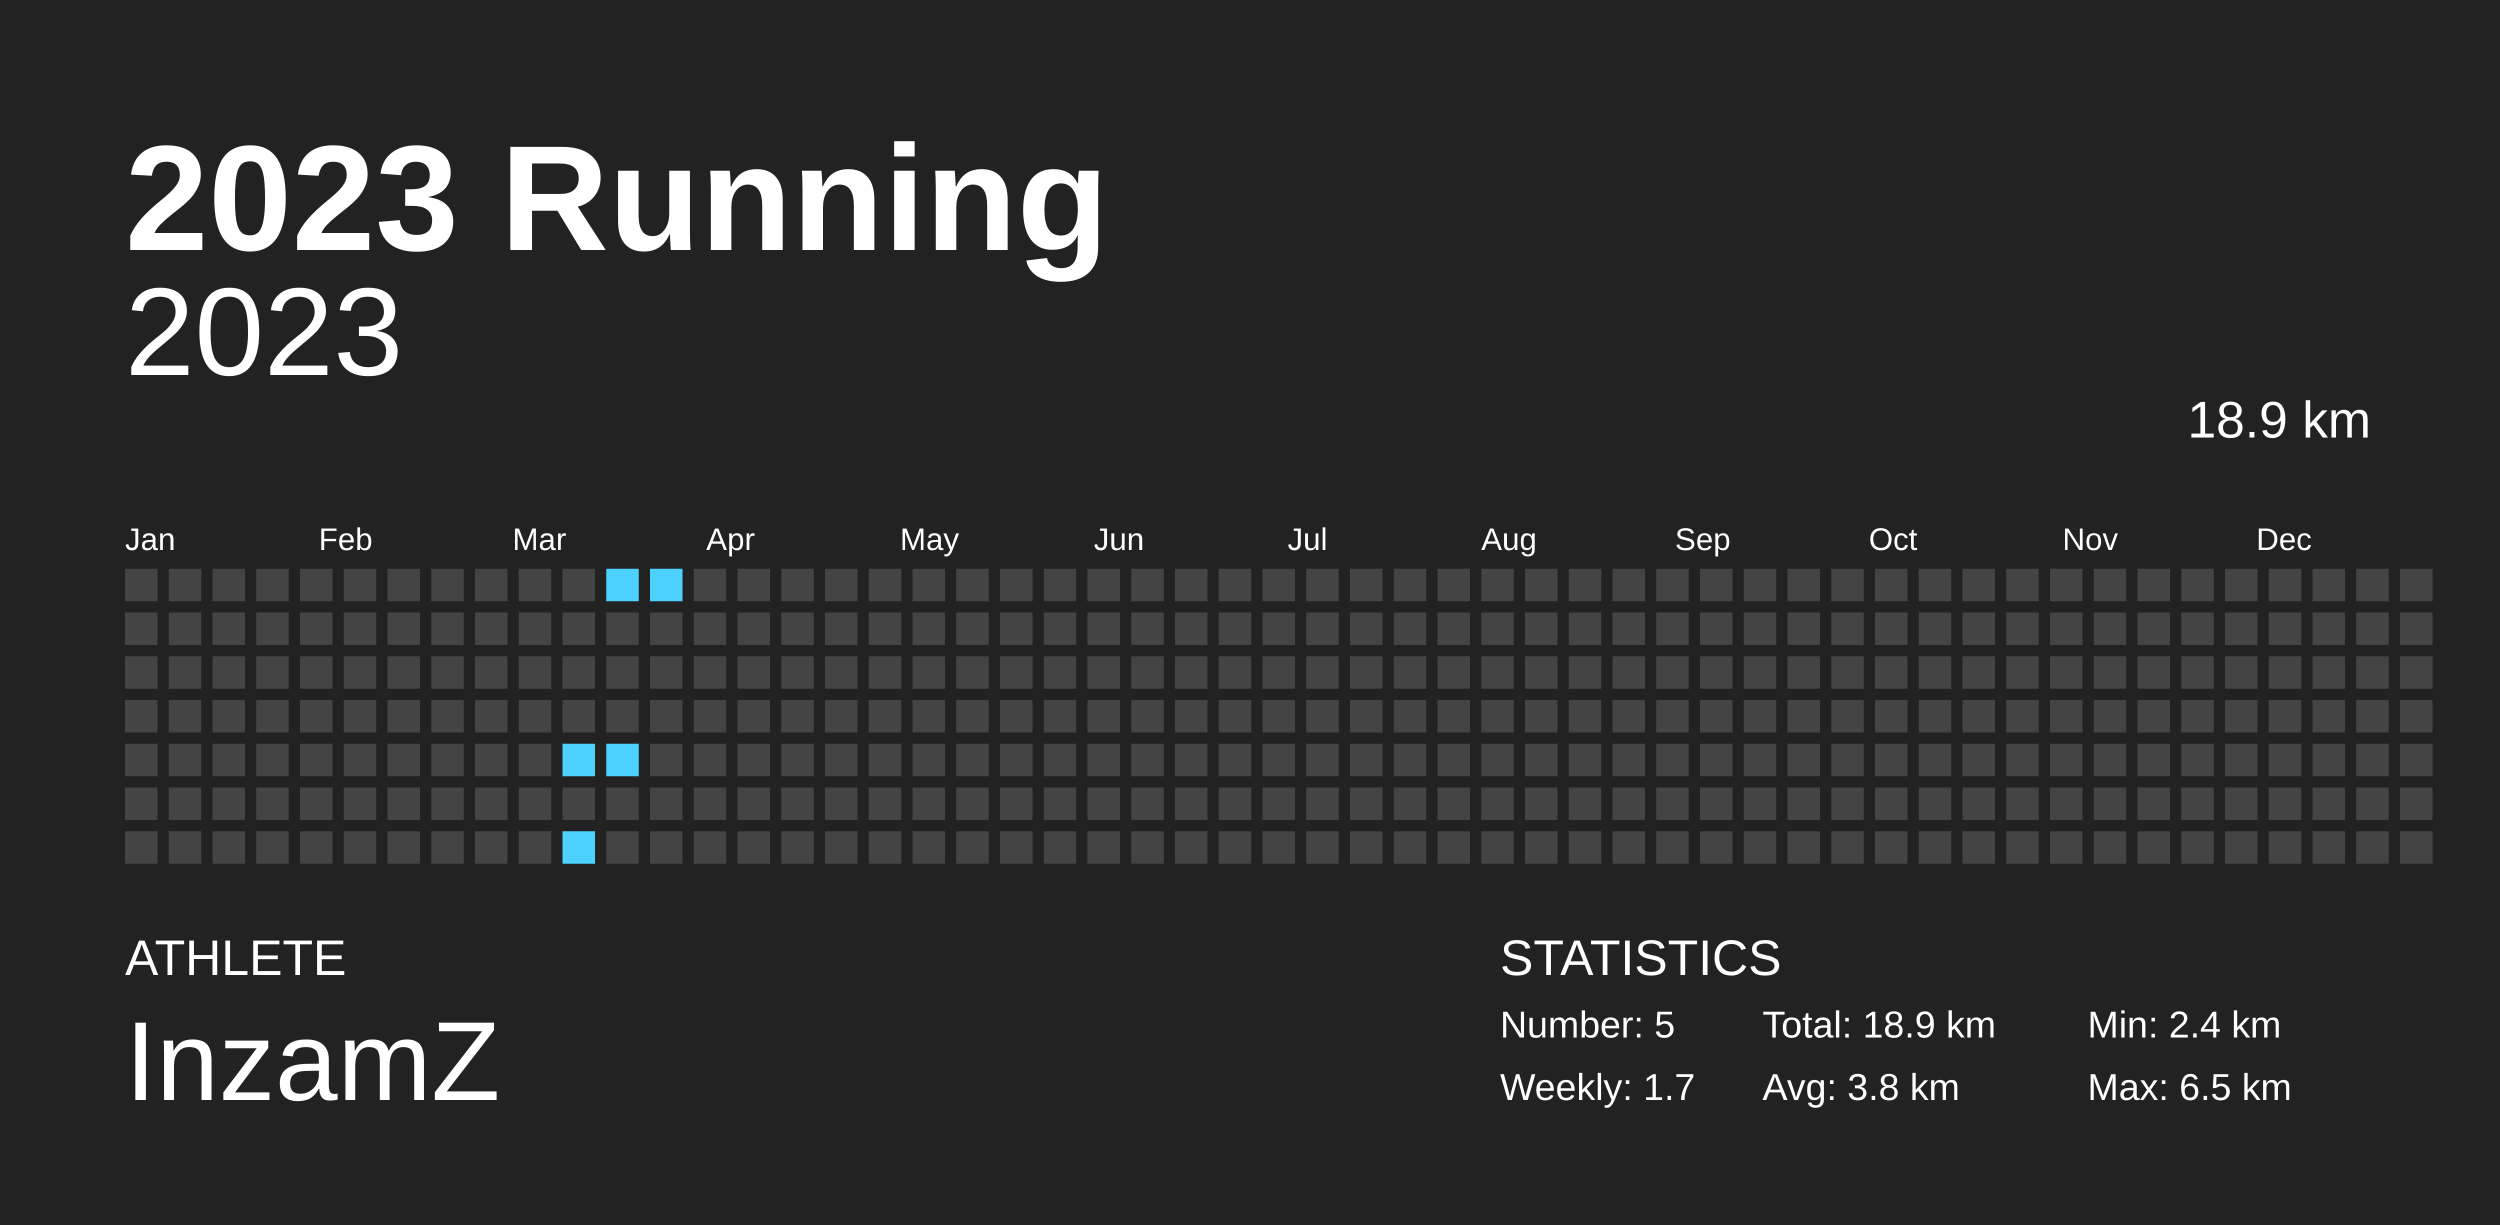
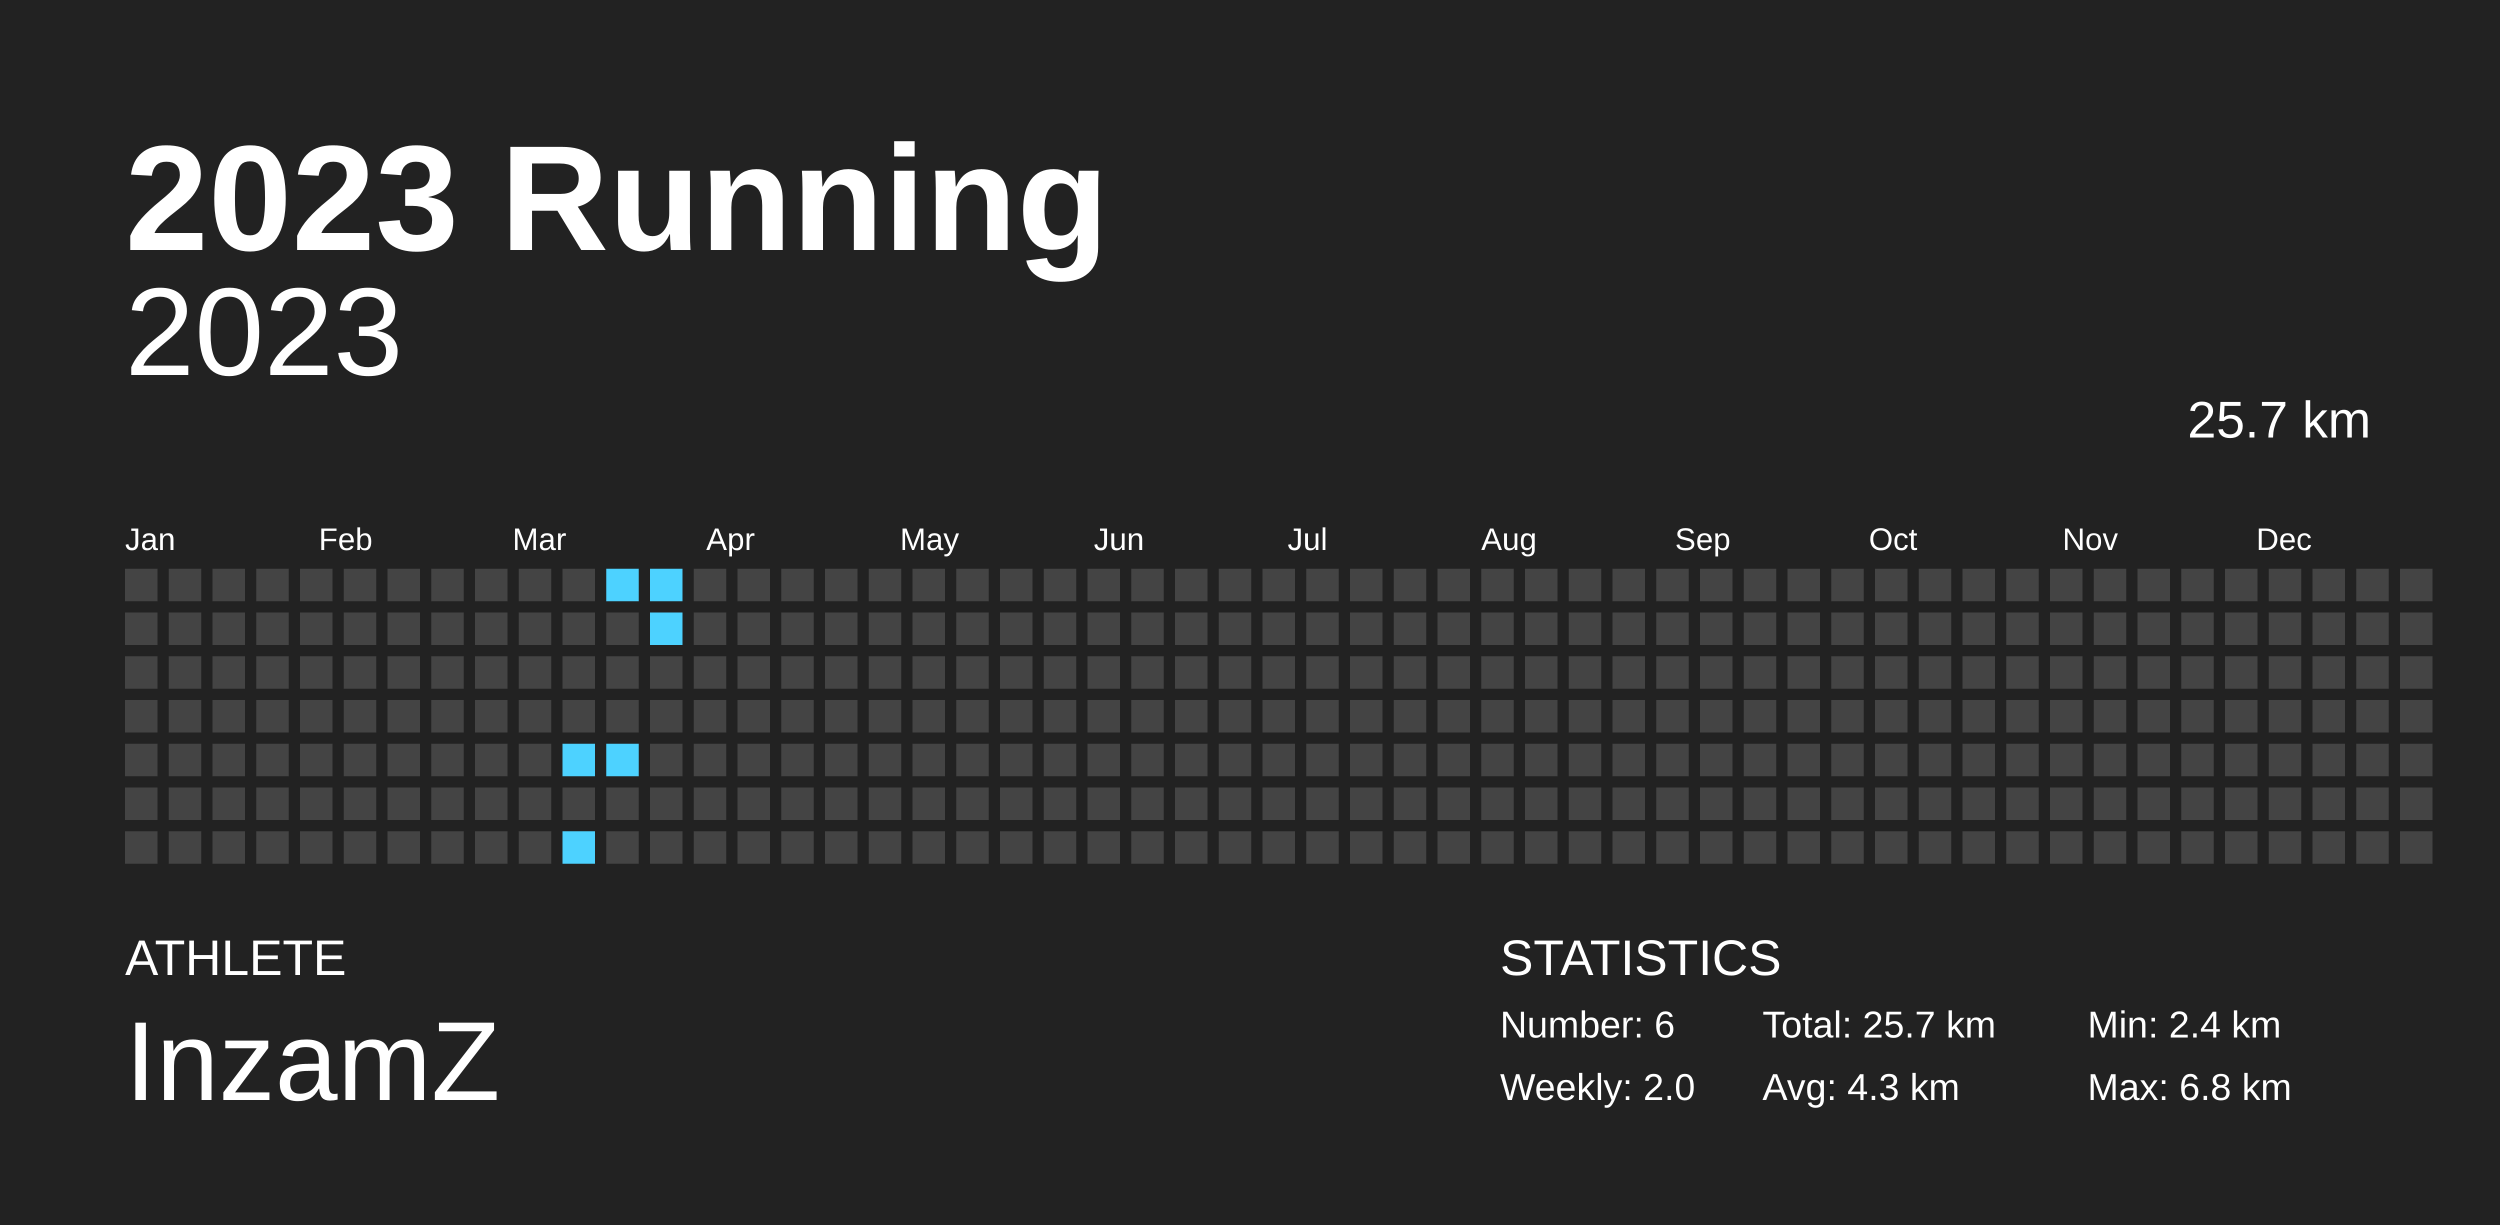
<svg xmlns="http://www.w3.org/2000/svg" baseProfile="full" height="98mm" version="1.1" viewBox="0,0,200,98" width="200mm">
  <defs />
  <rect fill="#222222" height="98" width="200" x="0" y="0" />
  <text fill="#FFFFFF" style="font-size:12px; font-family:Arial; font-weight:bold;" x="10" y="20">2023 Running</text>
  <text fill="#FFFFFF" style="font-size:4px; font-family:Arial" x="10" y="78">ATHLETE</text>
  <text fill="#FFFFFF" style="font-size:9px; font-family:Arial" x="10" y="88">InzamZ</text>
  <text fill="#FFFFFF" style="font-size:4px; font-family:Arial" x="120" y="78">STATISTICS</text>
-   <text fill="#FFFFFF" style="font-size:3px; font-family:Arial" x="120" y="83">Number: 5</text>
-   <text fill="#FFFFFF" style="font-size:3px; font-family:Arial" x="120" y="88">Weekly: 1.7</text>
-   <text fill="#FFFFFF" style="font-size:3px; font-family:Arial" x="141" y="83">Total: 18.9 km</text>
-   <text fill="#FFFFFF" style="font-size:3px; font-family:Arial" x="141" y="88">Avg: 3.8 km</text>
+   <text fill="#FFFFFF" style="font-size:3px; font-family:Arial" x="120" y="83">Number: 6</text>
+   <text fill="#FFFFFF" style="font-size:3px; font-family:Arial" x="120" y="88">Weekly: 2.0</text>
+   <text fill="#FFFFFF" style="font-size:3px; font-family:Arial" x="141" y="83">Total: 25.7 km</text>
+   <text fill="#FFFFFF" style="font-size:3px; font-family:Arial" x="141" y="88">Avg: 4.3 km</text>
  <text fill="#FFFFFF" style="font-size:3px; font-family:Arial" x="167" y="83">Min: 2.4 km</text>
-   <text fill="#FFFFFF" style="font-size:3px; font-family:Arial" x="167" y="88">Max: 6.5 km</text>
+   <text fill="#FFFFFF" style="font-size:3px; font-family:Arial" x="167" y="88">Max: 6.8 km</text>
  <text alignment-baseline="hanging" fill="#FFFFFF" style="font-size:10.0px; font-family:Arial;" x="10" y="30">2023</text>
-   <text alignment-baseline="hanging" fill="#FFFFFF" style="font-size:4.125px; font-family:Arial;" x="175" y="35">18.9 km</text>
+   <text alignment-baseline="hanging" fill="#FFFFFF" style="font-size:4.125px; font-family:Arial;" x="175" y="35">25.7 km</text>
  <text fill="#FFFFFF" style="font-size:2.5px; font-family:Arial" x="10.0" y="44">Jan</text>
  <text fill="#FFFFFF" style="font-size:2.5px; font-family:Arial" x="25.5" y="44">Feb</text>
  <text fill="#FFFFFF" style="font-size:2.5px; font-family:Arial" x="41.0" y="44">Mar</text>
  <text fill="#FFFFFF" style="font-size:2.5px; font-family:Arial" x="56.5" y="44">Apr</text>
  <text fill="#FFFFFF" style="font-size:2.5px; font-family:Arial" x="72.0" y="44">May</text>
  <text fill="#FFFFFF" style="font-size:2.5px; font-family:Arial" x="87.5" y="44">Jun</text>
  <text fill="#FFFFFF" style="font-size:2.5px; font-family:Arial" x="103.0" y="44">Jul</text>
  <text fill="#FFFFFF" style="font-size:2.5px; font-family:Arial" x="118.5" y="44">Aug</text>
  <text fill="#FFFFFF" style="font-size:2.5px; font-family:Arial" x="134.0" y="44">Sep</text>
  <text fill="#FFFFFF" style="font-size:2.5px; font-family:Arial" x="149.5" y="44">Oct</text>
  <text fill="#FFFFFF" style="font-size:2.5px; font-family:Arial" x="165.0" y="44">Nov</text>
  <text fill="#FFFFFF" style="font-size:2.5px; font-family:Arial" x="180.5" y="44">Dec</text>
  <rect fill="#444444" height="2.6" width="2.6" x="10.0" y="45.5" />
  <rect fill="#444444" height="2.6" width="2.6" x="10.0" y="49.0" />
  <rect fill="#444444" height="2.6" width="2.6" x="10.0" y="52.5" />
  <rect fill="#444444" height="2.6" width="2.6" x="10.0" y="56.0" />
  <rect fill="#444444" height="2.6" width="2.6" x="10.0" y="59.5" />
  <rect fill="#444444" height="2.6" width="2.6" x="10.0" y="63.0" />
  <rect fill="#444444" height="2.6" width="2.6" x="10.0" y="66.5" />
  <rect fill="#444444" height="2.6" width="2.6" x="13.5" y="45.5" />
  <rect fill="#444444" height="2.6" width="2.6" x="13.5" y="49.0" />
  <rect fill="#444444" height="2.6" width="2.6" x="13.5" y="52.5" />
  <rect fill="#444444" height="2.6" width="2.6" x="13.5" y="56.0" />
  <rect fill="#444444" height="2.6" width="2.6" x="13.5" y="59.5" />
  <rect fill="#444444" height="2.6" width="2.6" x="13.5" y="63.0" />
  <rect fill="#444444" height="2.6" width="2.6" x="13.5" y="66.5" />
  <rect fill="#444444" height="2.6" width="2.6" x="17.0" y="45.5" />
  <rect fill="#444444" height="2.6" width="2.6" x="17.0" y="49.0" />
  <rect fill="#444444" height="2.6" width="2.6" x="17.0" y="52.5" />
  <rect fill="#444444" height="2.6" width="2.6" x="17.0" y="56.0" />
  <rect fill="#444444" height="2.6" width="2.6" x="17.0" y="59.5" />
  <rect fill="#444444" height="2.6" width="2.6" x="17.0" y="63.0" />
  <rect fill="#444444" height="2.6" width="2.6" x="17.0" y="66.5" />
  <rect fill="#444444" height="2.6" width="2.6" x="20.5" y="45.5" />
  <rect fill="#444444" height="2.6" width="2.6" x="20.5" y="49.0" />
  <rect fill="#444444" height="2.6" width="2.6" x="20.5" y="52.5" />
  <rect fill="#444444" height="2.6" width="2.6" x="20.5" y="56.0" />
  <rect fill="#444444" height="2.6" width="2.6" x="20.5" y="59.5" />
  <rect fill="#444444" height="2.6" width="2.6" x="20.5" y="63.0" />
  <rect fill="#444444" height="2.6" width="2.6" x="20.5" y="66.5" />
  <rect fill="#444444" height="2.6" width="2.6" x="24.0" y="45.5" />
  <rect fill="#444444" height="2.6" width="2.6" x="24.0" y="49.0" />
  <rect fill="#444444" height="2.6" width="2.6" x="24.0" y="52.5" />
  <rect fill="#444444" height="2.6" width="2.6" x="24.0" y="56.0" />
  <rect fill="#444444" height="2.6" width="2.6" x="24.0" y="59.5" />
  <rect fill="#444444" height="2.6" width="2.6" x="24.0" y="63.0" />
  <rect fill="#444444" height="2.6" width="2.6" x="24.0" y="66.5" />
  <rect fill="#444444" height="2.6" width="2.6" x="27.5" y="45.5" />
  <rect fill="#444444" height="2.6" width="2.6" x="27.5" y="49.0" />
  <rect fill="#444444" height="2.6" width="2.6" x="27.5" y="52.5" />
  <rect fill="#444444" height="2.6" width="2.6" x="27.5" y="56.0" />
  <rect fill="#444444" height="2.6" width="2.6" x="27.5" y="59.5" />
  <rect fill="#444444" height="2.6" width="2.6" x="27.5" y="63.0" />
  <rect fill="#444444" height="2.6" width="2.6" x="27.5" y="66.5" />
  <rect fill="#444444" height="2.6" width="2.6" x="31.0" y="45.5" />
  <rect fill="#444444" height="2.6" width="2.6" x="31.0" y="49.0" />
  <rect fill="#444444" height="2.6" width="2.6" x="31.0" y="52.5" />
  <rect fill="#444444" height="2.6" width="2.6" x="31.0" y="56.0" />
  <rect fill="#444444" height="2.6" width="2.6" x="31.0" y="59.5" />
  <rect fill="#444444" height="2.6" width="2.6" x="31.0" y="63.0" />
  <rect fill="#444444" height="2.6" width="2.6" x="31.0" y="66.5" />
  <rect fill="#444444" height="2.6" width="2.6" x="34.5" y="45.5" />
  <rect fill="#444444" height="2.6" width="2.6" x="34.5" y="49.0" />
  <rect fill="#444444" height="2.6" width="2.6" x="34.5" y="52.5" />
  <rect fill="#444444" height="2.6" width="2.6" x="34.5" y="56.0" />
  <rect fill="#444444" height="2.6" width="2.6" x="34.5" y="59.5" />
  <rect fill="#444444" height="2.6" width="2.6" x="34.5" y="63.0" />
  <rect fill="#444444" height="2.6" width="2.6" x="34.5" y="66.5" />
  <rect fill="#444444" height="2.6" width="2.6" x="38.0" y="45.5" />
  <rect fill="#444444" height="2.6" width="2.6" x="38.0" y="49.0" />
  <rect fill="#444444" height="2.6" width="2.6" x="38.0" y="52.5" />
  <rect fill="#444444" height="2.6" width="2.6" x="38.0" y="56.0" />
  <rect fill="#444444" height="2.6" width="2.6" x="38.0" y="59.5" />
  <rect fill="#444444" height="2.6" width="2.6" x="38.0" y="63.0" />
  <rect fill="#444444" height="2.6" width="2.6" x="38.0" y="66.5" />
  <rect fill="#444444" height="2.6" width="2.6" x="41.5" y="45.5" />
  <rect fill="#444444" height="2.6" width="2.6" x="41.5" y="49.0" />
  <rect fill="#444444" height="2.6" width="2.6" x="41.5" y="52.5" />
  <rect fill="#444444" height="2.6" width="2.6" x="41.5" y="56.0" />
  <rect fill="#444444" height="2.6" width="2.6" x="41.5" y="59.5" />
  <rect fill="#444444" height="2.6" width="2.6" x="41.5" y="63.0" />
  <rect fill="#444444" height="2.6" width="2.6" x="41.5" y="66.5" />
  <rect fill="#444444" height="2.6" width="2.6" x="45.0" y="45.5" />
  <rect fill="#444444" height="2.6" width="2.6" x="45.0" y="49.0" />
  <rect fill="#444444" height="2.6" width="2.6" x="45.0" y="52.5" />
  <rect fill="#444444" height="2.6" width="2.6" x="45.0" y="56.0" />
  <rect fill="#4dd2ff" height="2.6" width="2.6" x="45.0" y="59.5" />
  <rect fill="#444444" height="2.6" width="2.6" x="45.0" y="63.0" />
  <rect fill="#4dd2ff" height="2.6" width="2.6" x="45.0" y="66.5" />
  <rect fill="#4dd2ff" height="2.6" width="2.6" x="48.5" y="45.5" />
  <rect fill="#444444" height="2.6" width="2.6" x="48.5" y="49.0" />
  <rect fill="#444444" height="2.6" width="2.6" x="48.5" y="52.5" />
  <rect fill="#444444" height="2.6" width="2.6" x="48.5" y="56.0" />
  <rect fill="#4dd2ff" height="2.6" width="2.6" x="48.5" y="59.5" />
  <rect fill="#444444" height="2.6" width="2.6" x="48.5" y="63.0" />
  <rect fill="#444444" height="2.6" width="2.6" x="48.5" y="66.5" />
  <rect fill="#4dd2ff" height="2.6" width="2.6" x="52.0" y="45.5" />
-   <rect fill="#444444" height="2.6" width="2.6" x="52.0" y="49.0" />
+   <rect fill="#4dd2ff" height="2.6" width="2.6" x="52.0" y="49.0" />
  <rect fill="#444444" height="2.6" width="2.6" x="52.0" y="52.5" />
  <rect fill="#444444" height="2.6" width="2.6" x="52.0" y="56.0" />
  <rect fill="#444444" height="2.6" width="2.6" x="52.0" y="59.5" />
  <rect fill="#444444" height="2.6" width="2.6" x="52.0" y="63.0" />
  <rect fill="#444444" height="2.6" width="2.6" x="52.0" y="66.5" />
  <rect fill="#444444" height="2.6" width="2.6" x="55.5" y="45.5" />
  <rect fill="#444444" height="2.6" width="2.6" x="55.5" y="49.0" />
  <rect fill="#444444" height="2.6" width="2.6" x="55.5" y="52.5" />
  <rect fill="#444444" height="2.6" width="2.6" x="55.5" y="56.0" />
  <rect fill="#444444" height="2.6" width="2.6" x="55.5" y="59.5" />
  <rect fill="#444444" height="2.6" width="2.6" x="55.5" y="63.0" />
  <rect fill="#444444" height="2.6" width="2.6" x="55.5" y="66.5" />
  <rect fill="#444444" height="2.6" width="2.6" x="59.0" y="45.5" />
  <rect fill="#444444" height="2.6" width="2.6" x="59.0" y="49.0" />
  <rect fill="#444444" height="2.6" width="2.6" x="59.0" y="52.5" />
  <rect fill="#444444" height="2.6" width="2.6" x="59.0" y="56.0" />
  <rect fill="#444444" height="2.6" width="2.6" x="59.0" y="59.5" />
  <rect fill="#444444" height="2.6" width="2.6" x="59.0" y="63.0" />
  <rect fill="#444444" height="2.6" width="2.6" x="59.0" y="66.5" />
  <rect fill="#444444" height="2.6" width="2.6" x="62.5" y="45.5" />
  <rect fill="#444444" height="2.6" width="2.6" x="62.5" y="49.0" />
  <rect fill="#444444" height="2.6" width="2.6" x="62.5" y="52.5" />
  <rect fill="#444444" height="2.6" width="2.6" x="62.5" y="56.0" />
  <rect fill="#444444" height="2.6" width="2.6" x="62.5" y="59.5" />
  <rect fill="#444444" height="2.6" width="2.6" x="62.5" y="63.0" />
  <rect fill="#444444" height="2.6" width="2.6" x="62.5" y="66.5" />
  <rect fill="#444444" height="2.6" width="2.6" x="66.0" y="45.5" />
  <rect fill="#444444" height="2.6" width="2.6" x="66.0" y="49.0" />
  <rect fill="#444444" height="2.6" width="2.6" x="66.0" y="52.5" />
  <rect fill="#444444" height="2.6" width="2.6" x="66.0" y="56.0" />
  <rect fill="#444444" height="2.6" width="2.6" x="66.0" y="59.5" />
  <rect fill="#444444" height="2.6" width="2.6" x="66.0" y="63.0" />
  <rect fill="#444444" height="2.6" width="2.6" x="66.0" y="66.5" />
  <rect fill="#444444" height="2.6" width="2.6" x="69.5" y="45.5" />
  <rect fill="#444444" height="2.6" width="2.6" x="69.5" y="49.0" />
  <rect fill="#444444" height="2.6" width="2.6" x="69.5" y="52.5" />
  <rect fill="#444444" height="2.6" width="2.6" x="69.5" y="56.0" />
  <rect fill="#444444" height="2.6" width="2.6" x="69.5" y="59.5" />
  <rect fill="#444444" height="2.6" width="2.6" x="69.5" y="63.0" />
  <rect fill="#444444" height="2.6" width="2.6" x="69.5" y="66.5" />
  <rect fill="#444444" height="2.6" width="2.6" x="73.0" y="45.5" />
  <rect fill="#444444" height="2.6" width="2.6" x="73.0" y="49.0" />
  <rect fill="#444444" height="2.6" width="2.6" x="73.0" y="52.5" />
  <rect fill="#444444" height="2.6" width="2.6" x="73.0" y="56.0" />
  <rect fill="#444444" height="2.6" width="2.6" x="73.0" y="59.5" />
  <rect fill="#444444" height="2.6" width="2.6" x="73.0" y="63.0" />
  <rect fill="#444444" height="2.6" width="2.6" x="73.0" y="66.5" />
  <rect fill="#444444" height="2.6" width="2.6" x="76.5" y="45.5" />
  <rect fill="#444444" height="2.6" width="2.6" x="76.5" y="49.0" />
  <rect fill="#444444" height="2.6" width="2.6" x="76.5" y="52.5" />
  <rect fill="#444444" height="2.6" width="2.6" x="76.5" y="56.0" />
  <rect fill="#444444" height="2.6" width="2.6" x="76.5" y="59.5" />
  <rect fill="#444444" height="2.6" width="2.6" x="76.5" y="63.0" />
  <rect fill="#444444" height="2.6" width="2.6" x="76.5" y="66.5" />
  <rect fill="#444444" height="2.6" width="2.6" x="80.0" y="45.5" />
  <rect fill="#444444" height="2.6" width="2.6" x="80.0" y="49.0" />
  <rect fill="#444444" height="2.6" width="2.6" x="80.0" y="52.5" />
  <rect fill="#444444" height="2.6" width="2.6" x="80.0" y="56.0" />
  <rect fill="#444444" height="2.6" width="2.6" x="80.0" y="59.5" />
  <rect fill="#444444" height="2.6" width="2.6" x="80.0" y="63.0" />
  <rect fill="#444444" height="2.6" width="2.6" x="80.0" y="66.5" />
  <rect fill="#444444" height="2.6" width="2.6" x="83.5" y="45.5" />
  <rect fill="#444444" height="2.6" width="2.6" x="83.5" y="49.0" />
  <rect fill="#444444" height="2.6" width="2.6" x="83.5" y="52.5" />
  <rect fill="#444444" height="2.6" width="2.6" x="83.5" y="56.0" />
  <rect fill="#444444" height="2.6" width="2.6" x="83.5" y="59.5" />
  <rect fill="#444444" height="2.6" width="2.6" x="83.5" y="63.0" />
  <rect fill="#444444" height="2.6" width="2.6" x="83.5" y="66.5" />
  <rect fill="#444444" height="2.6" width="2.6" x="87.0" y="45.5" />
  <rect fill="#444444" height="2.6" width="2.6" x="87.0" y="49.0" />
  <rect fill="#444444" height="2.6" width="2.6" x="87.0" y="52.5" />
  <rect fill="#444444" height="2.6" width="2.6" x="87.0" y="56.0" />
  <rect fill="#444444" height="2.6" width="2.6" x="87.0" y="59.5" />
  <rect fill="#444444" height="2.6" width="2.6" x="87.0" y="63.0" />
  <rect fill="#444444" height="2.6" width="2.6" x="87.0" y="66.5" />
  <rect fill="#444444" height="2.6" width="2.6" x="90.5" y="45.5" />
  <rect fill="#444444" height="2.6" width="2.6" x="90.5" y="49.0" />
  <rect fill="#444444" height="2.6" width="2.6" x="90.5" y="52.5" />
  <rect fill="#444444" height="2.6" width="2.6" x="90.5" y="56.0" />
  <rect fill="#444444" height="2.6" width="2.6" x="90.5" y="59.5" />
  <rect fill="#444444" height="2.6" width="2.6" x="90.5" y="63.0" />
  <rect fill="#444444" height="2.6" width="2.6" x="90.5" y="66.5" />
  <rect fill="#444444" height="2.6" width="2.6" x="94.0" y="45.5" />
  <rect fill="#444444" height="2.6" width="2.6" x="94.0" y="49.0" />
  <rect fill="#444444" height="2.6" width="2.6" x="94.0" y="52.5" />
  <rect fill="#444444" height="2.6" width="2.6" x="94.0" y="56.0" />
  <rect fill="#444444" height="2.6" width="2.6" x="94.0" y="59.5" />
  <rect fill="#444444" height="2.6" width="2.6" x="94.0" y="63.0" />
  <rect fill="#444444" height="2.6" width="2.6" x="94.0" y="66.5" />
  <rect fill="#444444" height="2.6" width="2.6" x="97.5" y="45.5" />
  <rect fill="#444444" height="2.6" width="2.6" x="97.5" y="49.0" />
  <rect fill="#444444" height="2.6" width="2.6" x="97.5" y="52.5" />
  <rect fill="#444444" height="2.6" width="2.6" x="97.5" y="56.0" />
  <rect fill="#444444" height="2.6" width="2.6" x="97.5" y="59.5" />
  <rect fill="#444444" height="2.6" width="2.6" x="97.5" y="63.0" />
  <rect fill="#444444" height="2.6" width="2.6" x="97.5" y="66.5" />
  <rect fill="#444444" height="2.6" width="2.6" x="101.0" y="45.5" />
  <rect fill="#444444" height="2.6" width="2.6" x="101.0" y="49.0" />
  <rect fill="#444444" height="2.6" width="2.6" x="101.0" y="52.5" />
  <rect fill="#444444" height="2.6" width="2.6" x="101.0" y="56.0" />
  <rect fill="#444444" height="2.6" width="2.6" x="101.0" y="59.5" />
  <rect fill="#444444" height="2.6" width="2.6" x="101.0" y="63.0" />
  <rect fill="#444444" height="2.6" width="2.6" x="101.0" y="66.5" />
  <rect fill="#444444" height="2.6" width="2.6" x="104.5" y="45.5" />
  <rect fill="#444444" height="2.6" width="2.6" x="104.5" y="49.0" />
  <rect fill="#444444" height="2.6" width="2.6" x="104.5" y="52.5" />
  <rect fill="#444444" height="2.6" width="2.6" x="104.5" y="56.0" />
  <rect fill="#444444" height="2.6" width="2.6" x="104.5" y="59.5" />
  <rect fill="#444444" height="2.6" width="2.6" x="104.5" y="63.0" />
  <rect fill="#444444" height="2.6" width="2.6" x="104.5" y="66.5" />
  <rect fill="#444444" height="2.6" width="2.6" x="108.0" y="45.5" />
  <rect fill="#444444" height="2.6" width="2.6" x="108.0" y="49.0" />
  <rect fill="#444444" height="2.6" width="2.6" x="108.0" y="52.5" />
  <rect fill="#444444" height="2.6" width="2.6" x="108.0" y="56.0" />
  <rect fill="#444444" height="2.6" width="2.6" x="108.0" y="59.5" />
  <rect fill="#444444" height="2.6" width="2.6" x="108.0" y="63.0" />
  <rect fill="#444444" height="2.6" width="2.6" x="108.0" y="66.5" />
  <rect fill="#444444" height="2.6" width="2.6" x="111.5" y="45.5" />
  <rect fill="#444444" height="2.6" width="2.6" x="111.5" y="49.0" />
  <rect fill="#444444" height="2.6" width="2.6" x="111.5" y="52.5" />
  <rect fill="#444444" height="2.6" width="2.6" x="111.5" y="56.0" />
  <rect fill="#444444" height="2.6" width="2.6" x="111.5" y="59.5" />
  <rect fill="#444444" height="2.6" width="2.6" x="111.5" y="63.0" />
  <rect fill="#444444" height="2.6" width="2.6" x="111.5" y="66.5" />
  <rect fill="#444444" height="2.6" width="2.6" x="115.0" y="45.5" />
  <rect fill="#444444" height="2.6" width="2.6" x="115.0" y="49.0" />
  <rect fill="#444444" height="2.6" width="2.6" x="115.0" y="52.5" />
  <rect fill="#444444" height="2.6" width="2.6" x="115.0" y="56.0" />
  <rect fill="#444444" height="2.6" width="2.6" x="115.0" y="59.5" />
  <rect fill="#444444" height="2.6" width="2.6" x="115.0" y="63.0" />
  <rect fill="#444444" height="2.6" width="2.6" x="115.0" y="66.5" />
  <rect fill="#444444" height="2.6" width="2.6" x="118.5" y="45.5" />
  <rect fill="#444444" height="2.6" width="2.6" x="118.5" y="49.0" />
  <rect fill="#444444" height="2.6" width="2.6" x="118.5" y="52.5" />
  <rect fill="#444444" height="2.6" width="2.6" x="118.5" y="56.0" />
  <rect fill="#444444" height="2.6" width="2.6" x="118.5" y="59.5" />
  <rect fill="#444444" height="2.6" width="2.6" x="118.5" y="63.0" />
  <rect fill="#444444" height="2.6" width="2.6" x="118.5" y="66.5" />
  <rect fill="#444444" height="2.6" width="2.6" x="122.0" y="45.5" />
  <rect fill="#444444" height="2.6" width="2.6" x="122.0" y="49.0" />
  <rect fill="#444444" height="2.6" width="2.6" x="122.0" y="52.5" />
  <rect fill="#444444" height="2.6" width="2.6" x="122.0" y="56.0" />
  <rect fill="#444444" height="2.6" width="2.6" x="122.0" y="59.5" />
  <rect fill="#444444" height="2.6" width="2.6" x="122.0" y="63.0" />
  <rect fill="#444444" height="2.6" width="2.6" x="122.0" y="66.5" />
  <rect fill="#444444" height="2.6" width="2.6" x="125.5" y="45.5" />
  <rect fill="#444444" height="2.6" width="2.6" x="125.5" y="49.0" />
  <rect fill="#444444" height="2.6" width="2.6" x="125.5" y="52.5" />
  <rect fill="#444444" height="2.6" width="2.6" x="125.5" y="56.0" />
  <rect fill="#444444" height="2.6" width="2.6" x="125.5" y="59.5" />
  <rect fill="#444444" height="2.6" width="2.6" x="125.5" y="63.0" />
  <rect fill="#444444" height="2.6" width="2.6" x="125.5" y="66.5" />
  <rect fill="#444444" height="2.6" width="2.6" x="129.0" y="45.5" />
  <rect fill="#444444" height="2.6" width="2.6" x="129.0" y="49.0" />
  <rect fill="#444444" height="2.6" width="2.6" x="129.0" y="52.5" />
  <rect fill="#444444" height="2.6" width="2.6" x="129.0" y="56.0" />
  <rect fill="#444444" height="2.6" width="2.6" x="129.0" y="59.5" />
  <rect fill="#444444" height="2.6" width="2.6" x="129.0" y="63.0" />
  <rect fill="#444444" height="2.6" width="2.6" x="129.0" y="66.5" />
  <rect fill="#444444" height="2.6" width="2.6" x="132.5" y="45.5" />
  <rect fill="#444444" height="2.6" width="2.6" x="132.5" y="49.0" />
  <rect fill="#444444" height="2.6" width="2.6" x="132.5" y="52.5" />
  <rect fill="#444444" height="2.6" width="2.6" x="132.5" y="56.0" />
  <rect fill="#444444" height="2.6" width="2.6" x="132.5" y="59.5" />
  <rect fill="#444444" height="2.6" width="2.6" x="132.5" y="63.0" />
  <rect fill="#444444" height="2.6" width="2.6" x="132.5" y="66.5" />
  <rect fill="#444444" height="2.6" width="2.6" x="136.0" y="45.5" />
  <rect fill="#444444" height="2.6" width="2.6" x="136.0" y="49.0" />
  <rect fill="#444444" height="2.6" width="2.6" x="136.0" y="52.5" />
  <rect fill="#444444" height="2.6" width="2.6" x="136.0" y="56.0" />
  <rect fill="#444444" height="2.6" width="2.6" x="136.0" y="59.5" />
  <rect fill="#444444" height="2.6" width="2.6" x="136.0" y="63.0" />
  <rect fill="#444444" height="2.6" width="2.6" x="136.0" y="66.5" />
  <rect fill="#444444" height="2.6" width="2.6" x="139.5" y="45.5" />
  <rect fill="#444444" height="2.6" width="2.6" x="139.5" y="49.0" />
  <rect fill="#444444" height="2.6" width="2.6" x="139.5" y="52.5" />
  <rect fill="#444444" height="2.6" width="2.6" x="139.5" y="56.0" />
  <rect fill="#444444" height="2.6" width="2.6" x="139.5" y="59.5" />
  <rect fill="#444444" height="2.6" width="2.6" x="139.5" y="63.0" />
  <rect fill="#444444" height="2.6" width="2.6" x="139.5" y="66.5" />
  <rect fill="#444444" height="2.6" width="2.6" x="143.0" y="45.5" />
  <rect fill="#444444" height="2.6" width="2.6" x="143.0" y="49.0" />
  <rect fill="#444444" height="2.6" width="2.6" x="143.0" y="52.5" />
  <rect fill="#444444" height="2.6" width="2.6" x="143.0" y="56.0" />
  <rect fill="#444444" height="2.6" width="2.6" x="143.0" y="59.5" />
  <rect fill="#444444" height="2.6" width="2.6" x="143.0" y="63.0" />
  <rect fill="#444444" height="2.6" width="2.6" x="143.0" y="66.5" />
  <rect fill="#444444" height="2.6" width="2.6" x="146.5" y="45.5" />
  <rect fill="#444444" height="2.6" width="2.6" x="146.5" y="49.0" />
  <rect fill="#444444" height="2.6" width="2.6" x="146.5" y="52.5" />
  <rect fill="#444444" height="2.6" width="2.6" x="146.5" y="56.0" />
  <rect fill="#444444" height="2.6" width="2.6" x="146.5" y="59.5" />
  <rect fill="#444444" height="2.6" width="2.6" x="146.5" y="63.0" />
  <rect fill="#444444" height="2.6" width="2.6" x="146.5" y="66.5" />
  <rect fill="#444444" height="2.6" width="2.6" x="150.0" y="45.5" />
  <rect fill="#444444" height="2.6" width="2.6" x="150.0" y="49.0" />
  <rect fill="#444444" height="2.6" width="2.6" x="150.0" y="52.5" />
  <rect fill="#444444" height="2.6" width="2.6" x="150.0" y="56.0" />
  <rect fill="#444444" height="2.6" width="2.6" x="150.0" y="59.5" />
  <rect fill="#444444" height="2.6" width="2.6" x="150.0" y="63.0" />
  <rect fill="#444444" height="2.6" width="2.6" x="150.0" y="66.5" />
  <rect fill="#444444" height="2.6" width="2.6" x="153.5" y="45.5" />
  <rect fill="#444444" height="2.6" width="2.6" x="153.5" y="49.0" />
  <rect fill="#444444" height="2.6" width="2.6" x="153.5" y="52.5" />
  <rect fill="#444444" height="2.6" width="2.6" x="153.5" y="56.0" />
  <rect fill="#444444" height="2.6" width="2.6" x="153.5" y="59.5" />
  <rect fill="#444444" height="2.6" width="2.6" x="153.5" y="63.0" />
  <rect fill="#444444" height="2.6" width="2.6" x="153.5" y="66.5" />
  <rect fill="#444444" height="2.6" width="2.6" x="157.0" y="45.5" />
  <rect fill="#444444" height="2.6" width="2.6" x="157.0" y="49.0" />
  <rect fill="#444444" height="2.6" width="2.6" x="157.0" y="52.5" />
  <rect fill="#444444" height="2.6" width="2.6" x="157.0" y="56.0" />
  <rect fill="#444444" height="2.6" width="2.6" x="157.0" y="59.5" />
  <rect fill="#444444" height="2.6" width="2.6" x="157.0" y="63.0" />
  <rect fill="#444444" height="2.6" width="2.6" x="157.0" y="66.5" />
  <rect fill="#444444" height="2.6" width="2.6" x="160.5" y="45.5" />
  <rect fill="#444444" height="2.6" width="2.6" x="160.5" y="49.0" />
  <rect fill="#444444" height="2.6" width="2.6" x="160.5" y="52.5" />
  <rect fill="#444444" height="2.6" width="2.6" x="160.5" y="56.0" />
  <rect fill="#444444" height="2.6" width="2.6" x="160.5" y="59.5" />
  <rect fill="#444444" height="2.6" width="2.6" x="160.5" y="63.0" />
  <rect fill="#444444" height="2.6" width="2.6" x="160.5" y="66.5" />
  <rect fill="#444444" height="2.6" width="2.6" x="164.0" y="45.5" />
  <rect fill="#444444" height="2.6" width="2.6" x="164.0" y="49.0" />
  <rect fill="#444444" height="2.6" width="2.6" x="164.0" y="52.5" />
  <rect fill="#444444" height="2.6" width="2.6" x="164.0" y="56.0" />
  <rect fill="#444444" height="2.6" width="2.6" x="164.0" y="59.5" />
  <rect fill="#444444" height="2.6" width="2.6" x="164.0" y="63.0" />
  <rect fill="#444444" height="2.6" width="2.6" x="164.0" y="66.5" />
  <rect fill="#444444" height="2.6" width="2.6" x="167.5" y="45.5" />
  <rect fill="#444444" height="2.6" width="2.6" x="167.5" y="49.0" />
  <rect fill="#444444" height="2.6" width="2.6" x="167.5" y="52.5" />
  <rect fill="#444444" height="2.6" width="2.6" x="167.5" y="56.0" />
  <rect fill="#444444" height="2.6" width="2.6" x="167.5" y="59.5" />
  <rect fill="#444444" height="2.6" width="2.6" x="167.5" y="63.0" />
  <rect fill="#444444" height="2.6" width="2.6" x="167.5" y="66.5" />
  <rect fill="#444444" height="2.6" width="2.6" x="171.0" y="45.5" />
  <rect fill="#444444" height="2.6" width="2.6" x="171.0" y="49.0" />
  <rect fill="#444444" height="2.6" width="2.6" x="171.0" y="52.5" />
  <rect fill="#444444" height="2.6" width="2.6" x="171.0" y="56.0" />
  <rect fill="#444444" height="2.6" width="2.6" x="171.0" y="59.5" />
  <rect fill="#444444" height="2.6" width="2.6" x="171.0" y="63.0" />
  <rect fill="#444444" height="2.6" width="2.6" x="171.0" y="66.5" />
  <rect fill="#444444" height="2.6" width="2.6" x="174.5" y="45.5" />
  <rect fill="#444444" height="2.6" width="2.6" x="174.5" y="49.0" />
  <rect fill="#444444" height="2.6" width="2.6" x="174.5" y="52.5" />
  <rect fill="#444444" height="2.6" width="2.6" x="174.5" y="56.0" />
  <rect fill="#444444" height="2.6" width="2.6" x="174.5" y="59.5" />
  <rect fill="#444444" height="2.6" width="2.6" x="174.5" y="63.0" />
  <rect fill="#444444" height="2.6" width="2.6" x="174.5" y="66.5" />
  <rect fill="#444444" height="2.6" width="2.6" x="178.0" y="45.5" />
  <rect fill="#444444" height="2.6" width="2.6" x="178.0" y="49.0" />
  <rect fill="#444444" height="2.6" width="2.6" x="178.0" y="52.5" />
  <rect fill="#444444" height="2.6" width="2.6" x="178.0" y="56.0" />
  <rect fill="#444444" height="2.6" width="2.6" x="178.0" y="59.5" />
  <rect fill="#444444" height="2.6" width="2.6" x="178.0" y="63.0" />
  <rect fill="#444444" height="2.6" width="2.6" x="178.0" y="66.5" />
  <rect fill="#444444" height="2.6" width="2.6" x="181.5" y="45.5" />
  <rect fill="#444444" height="2.6" width="2.6" x="181.5" y="49.0" />
  <rect fill="#444444" height="2.6" width="2.6" x="181.5" y="52.5" />
  <rect fill="#444444" height="2.6" width="2.6" x="181.5" y="56.0" />
  <rect fill="#444444" height="2.6" width="2.6" x="181.5" y="59.5" />
  <rect fill="#444444" height="2.6" width="2.6" x="181.5" y="63.0" />
  <rect fill="#444444" height="2.6" width="2.6" x="181.5" y="66.5" />
  <rect fill="#444444" height="2.6" width="2.6" x="185.0" y="45.5" />
  <rect fill="#444444" height="2.6" width="2.6" x="185.0" y="49.0" />
  <rect fill="#444444" height="2.6" width="2.6" x="185.0" y="52.5" />
  <rect fill="#444444" height="2.6" width="2.6" x="185.0" y="56.0" />
  <rect fill="#444444" height="2.6" width="2.6" x="185.0" y="59.5" />
  <rect fill="#444444" height="2.6" width="2.6" x="185.0" y="63.0" />
  <rect fill="#444444" height="2.6" width="2.6" x="185.0" y="66.5" />
  <rect fill="#444444" height="2.6" width="2.6" x="188.5" y="45.5" />
  <rect fill="#444444" height="2.6" width="2.6" x="188.5" y="49.0" />
  <rect fill="#444444" height="2.6" width="2.6" x="188.5" y="52.5" />
  <rect fill="#444444" height="2.6" width="2.6" x="188.5" y="56.0" />
  <rect fill="#444444" height="2.6" width="2.6" x="188.5" y="59.5" />
  <rect fill="#444444" height="2.6" width="2.6" x="188.5" y="63.0" />
  <rect fill="#444444" height="2.6" width="2.6" x="188.5" y="66.5" />
  <rect fill="#444444" height="2.6" width="2.6" x="192.0" y="45.5" />
  <rect fill="#444444" height="2.6" width="2.6" x="192.0" y="49.0" />
  <rect fill="#444444" height="2.6" width="2.6" x="192.0" y="52.5" />
  <rect fill="#444444" height="2.6" width="2.6" x="192.0" y="56.0" />
  <rect fill="#444444" height="2.6" width="2.6" x="192.0" y="59.5" />
  <rect fill="#444444" height="2.6" width="2.6" x="192.0" y="63.0" />
  <rect fill="#444444" height="2.6" width="2.6" x="192.0" y="66.5" />
</svg>
